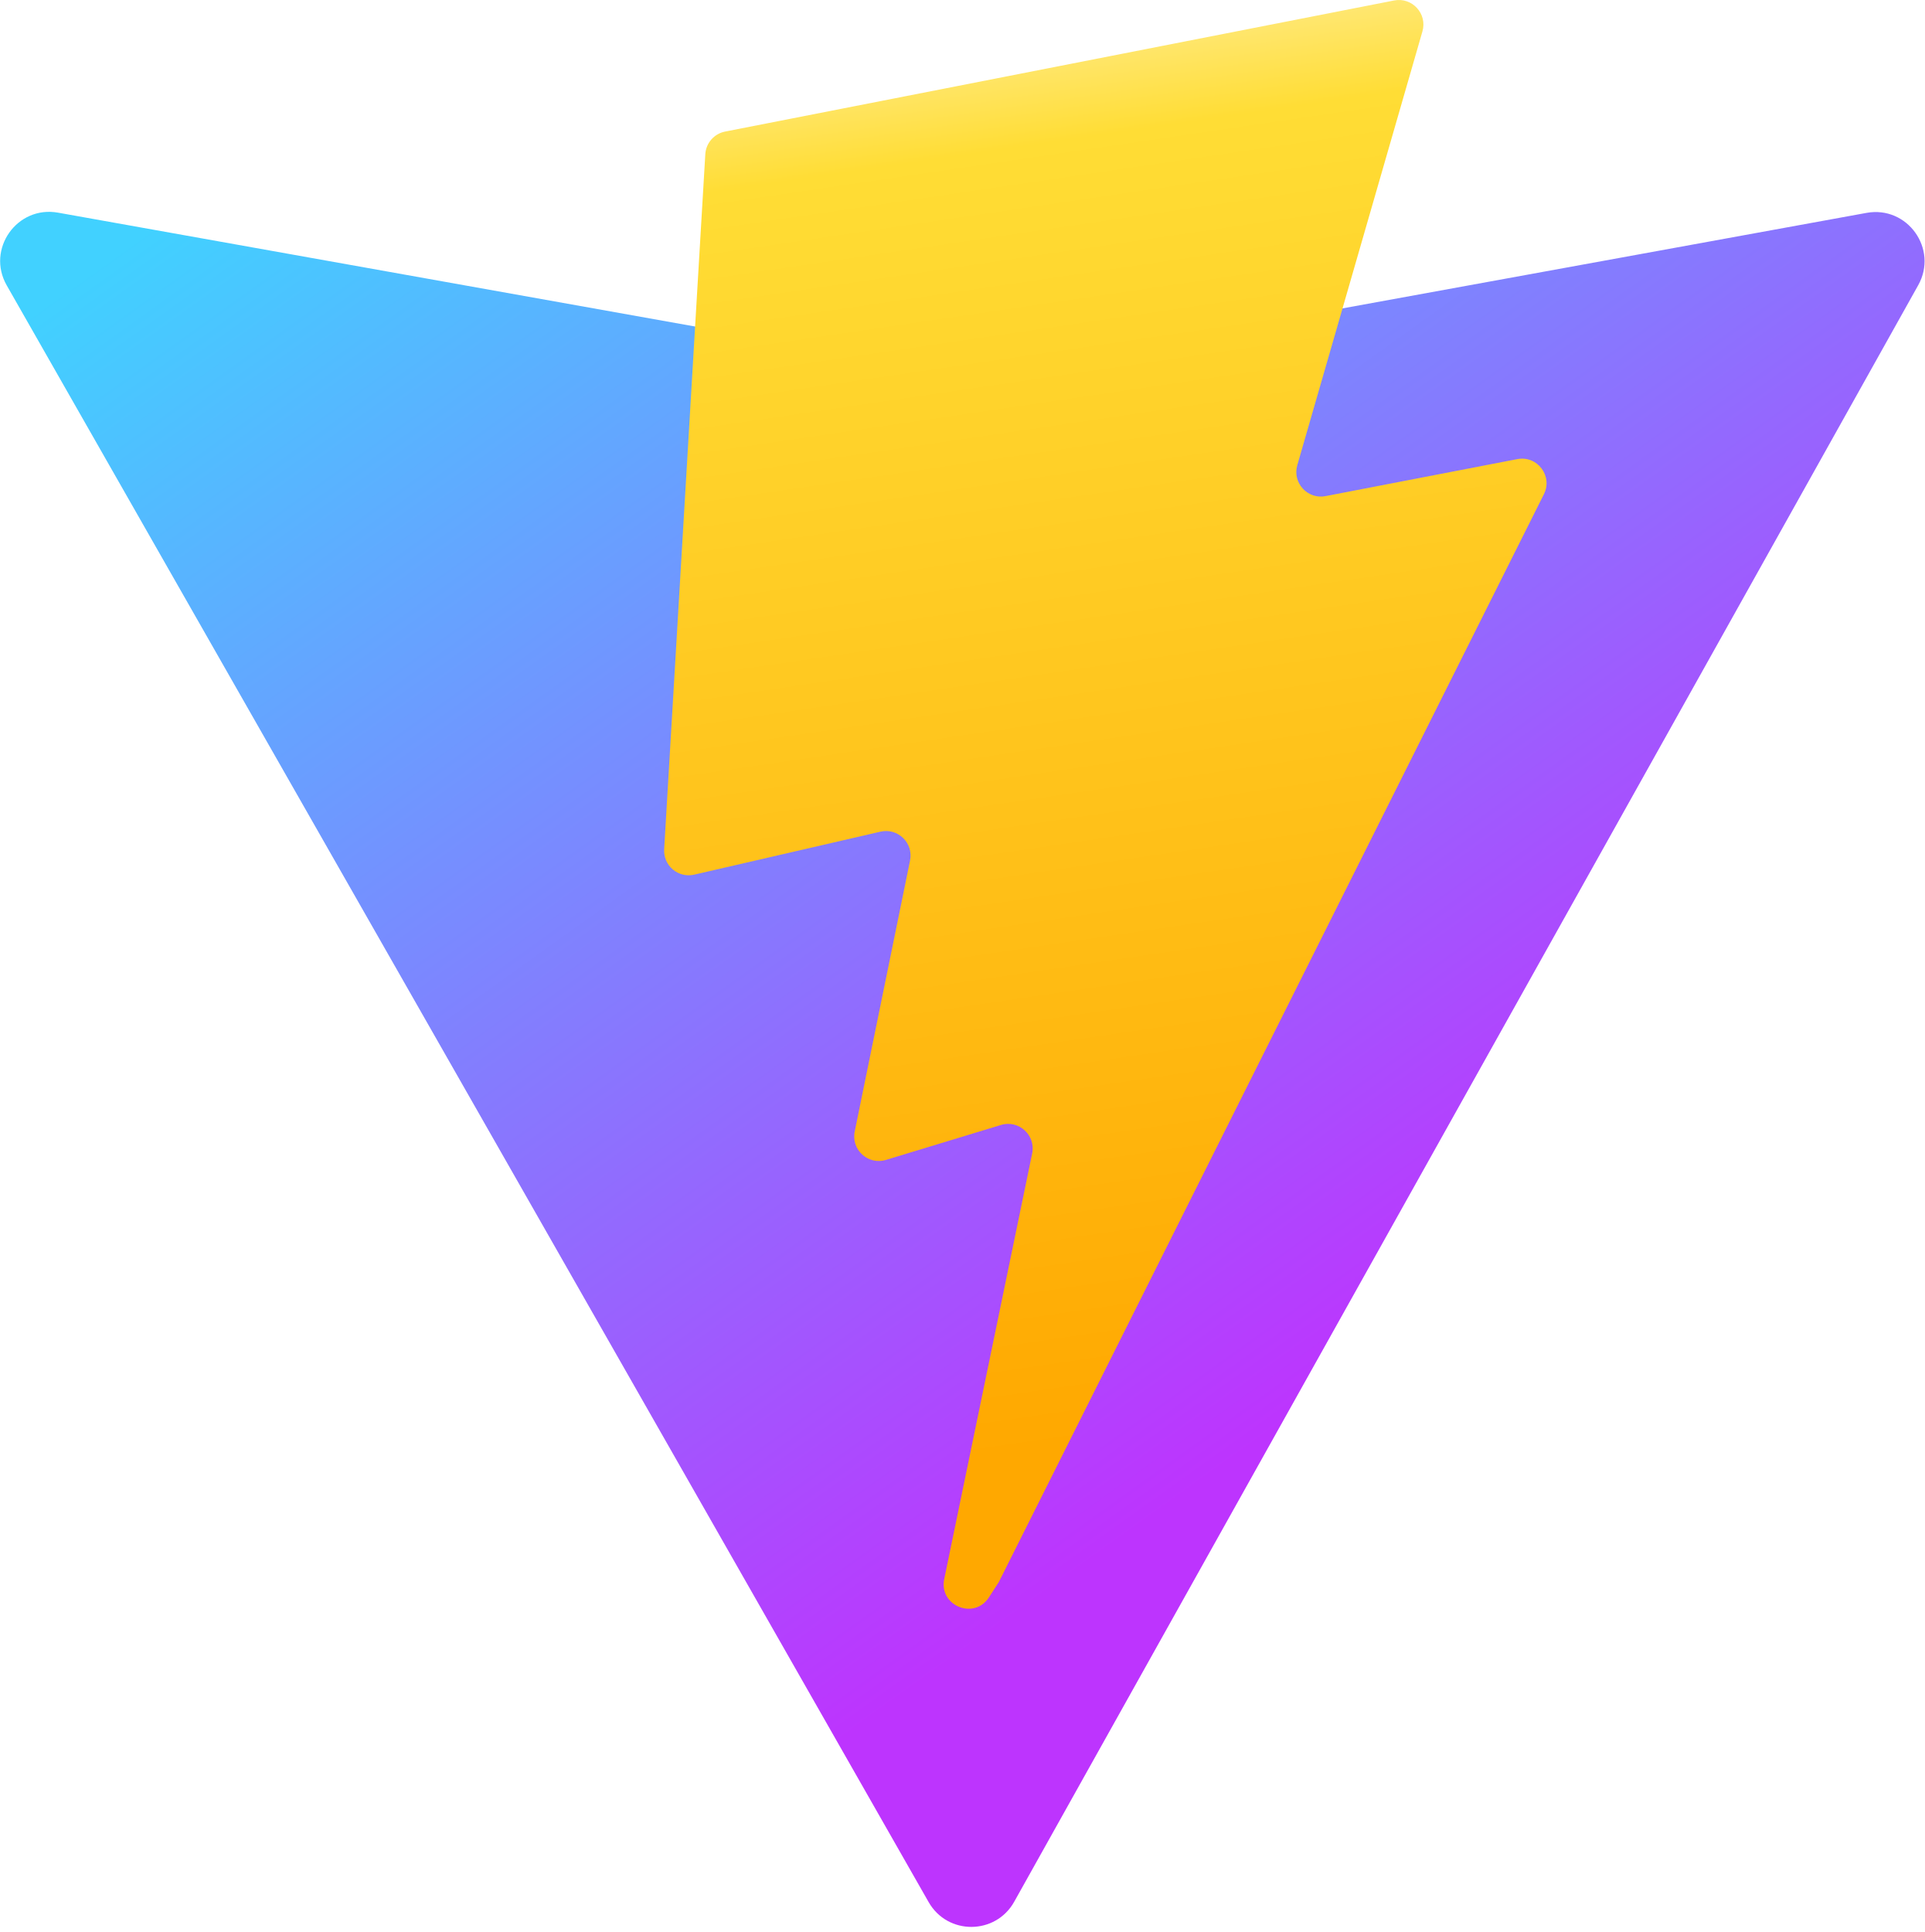
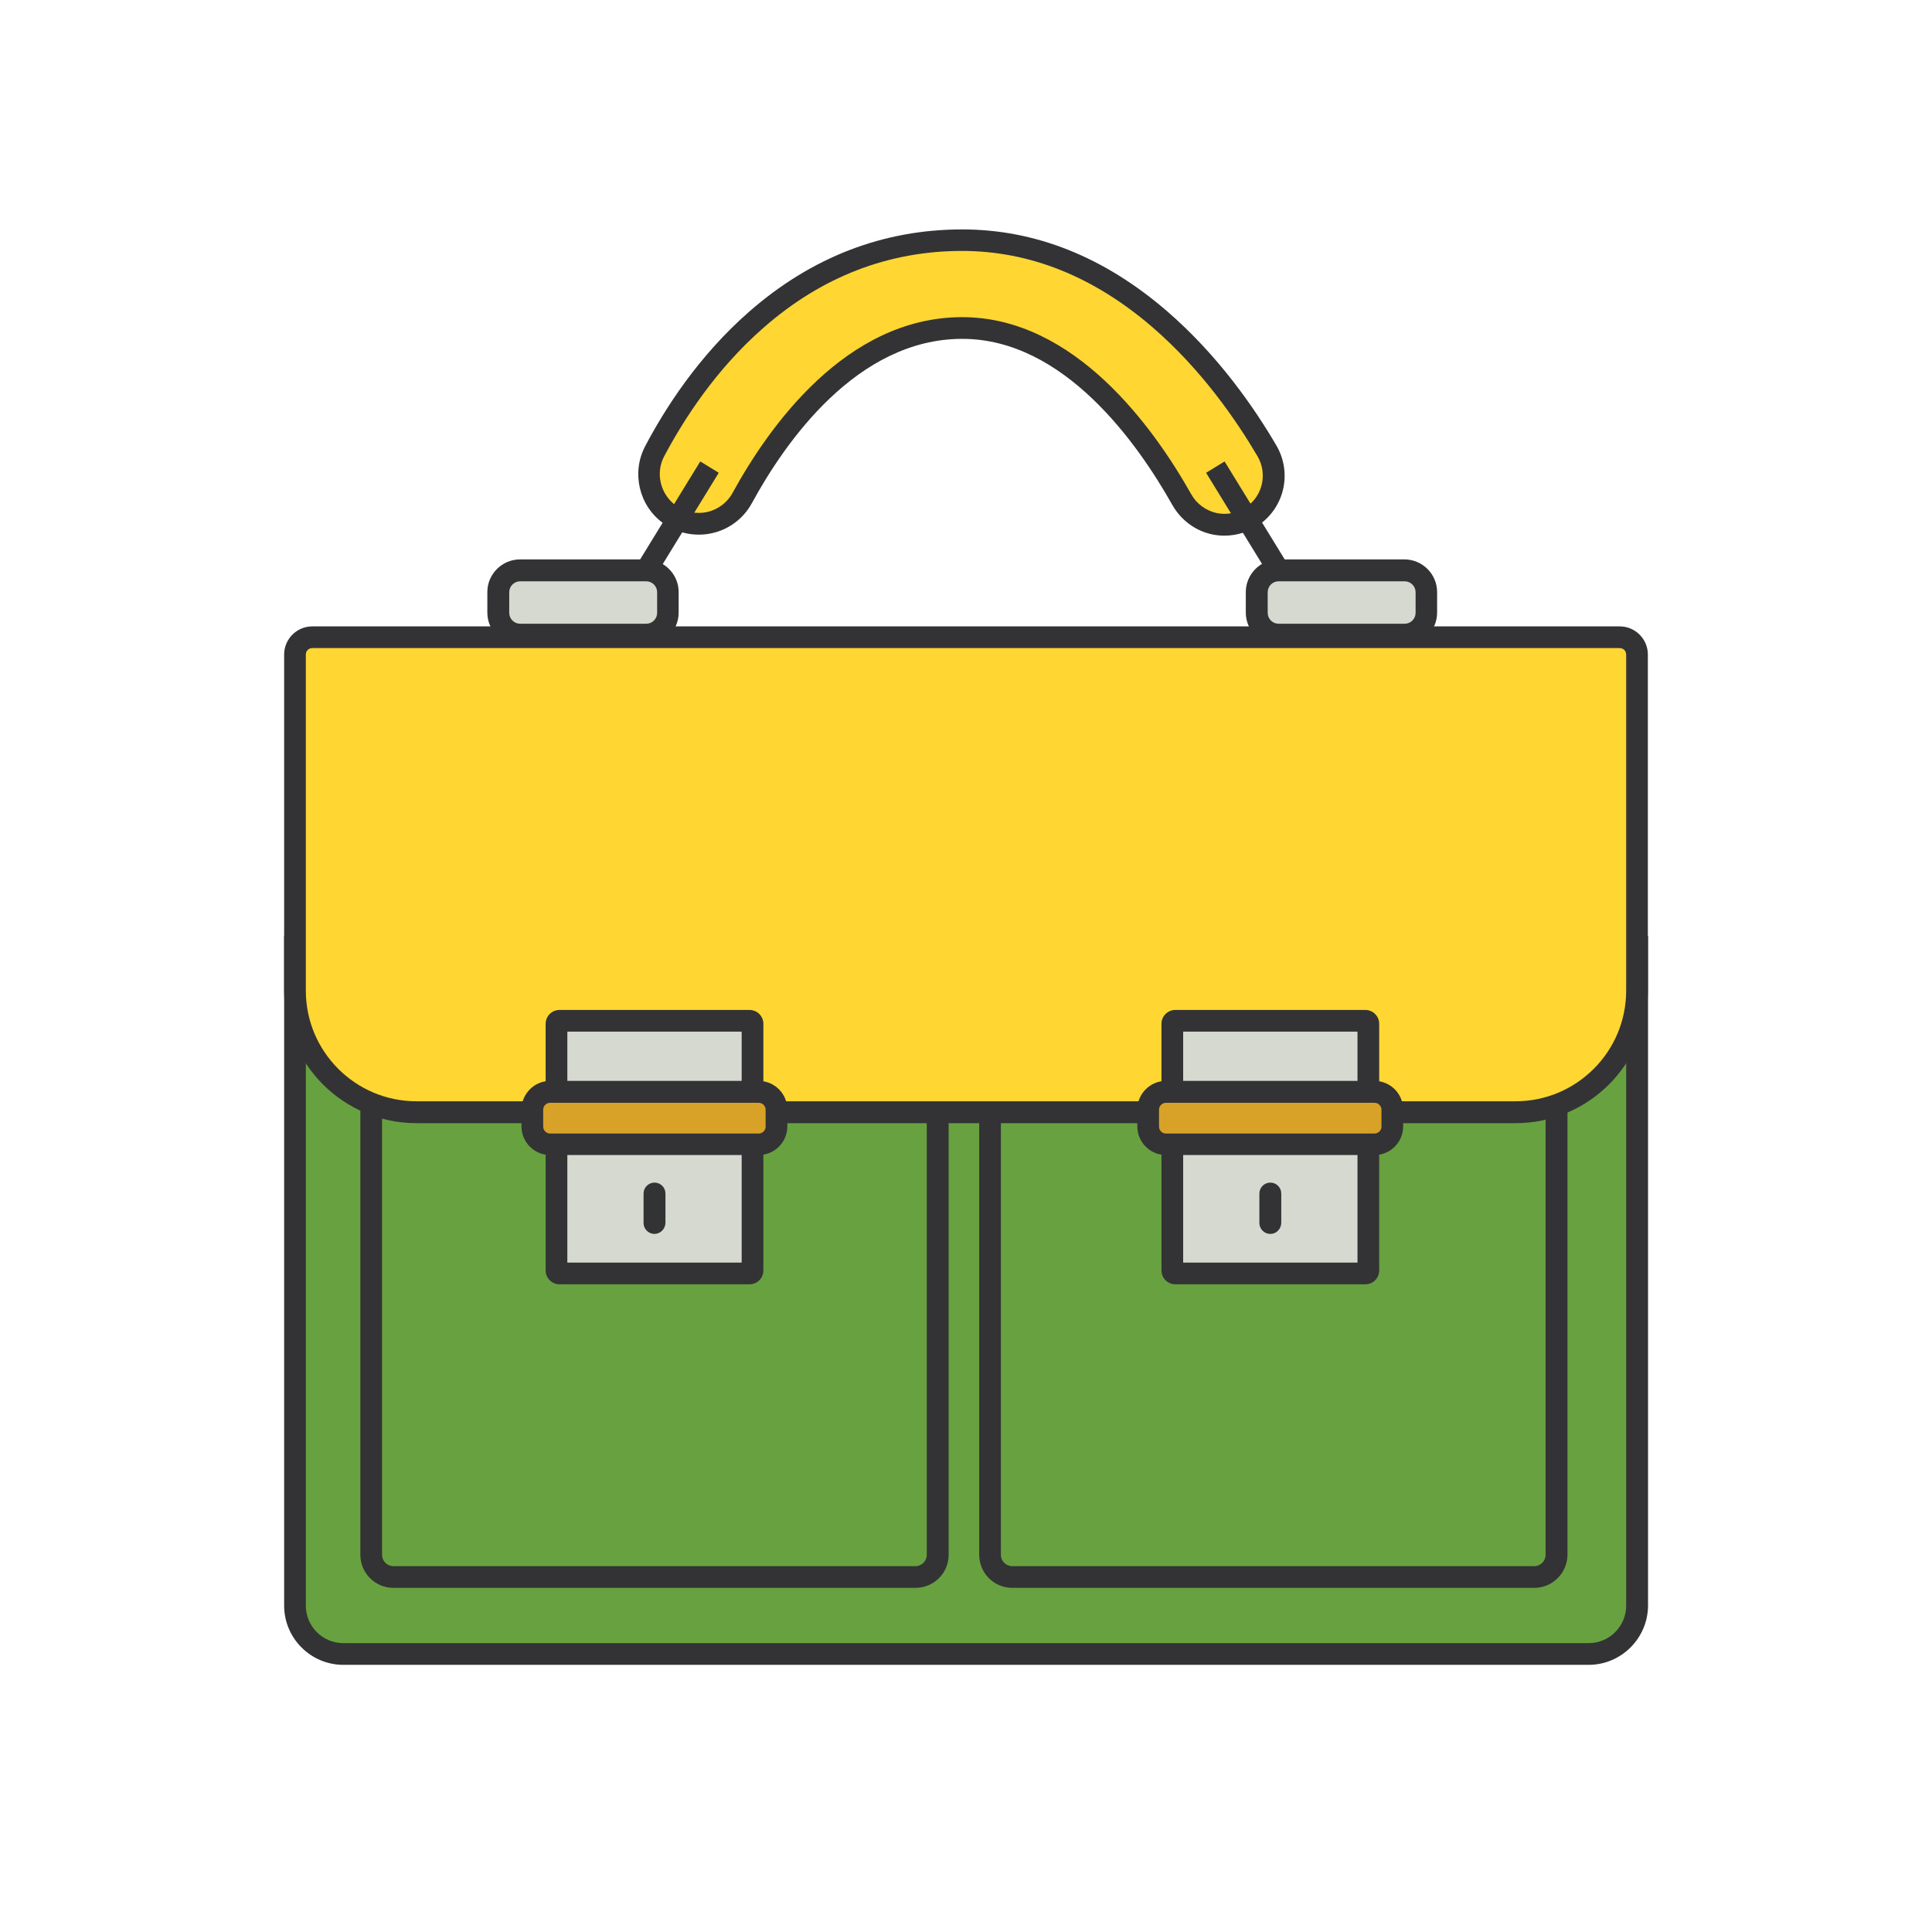
- <svg xmlns="http://www.w3.org/2000/svg" aria-hidden="true" role="img" class="iconify iconify--logos" width="31.88" height="32" preserveAspectRatio="xMidYMid meet" viewBox="0 0 256 257">
-   <defs>
-     <linearGradient id="IconifyId1813088fe1fbc01fb466" x1="-.828%" x2="57.636%" y1="7.652%" y2="78.411%">
-       <stop offset="0%" stop-color="#41D1FF" />
-       <stop offset="100%" stop-color="#BD34FE" />
-     </linearGradient>
-     <linearGradient id="IconifyId1813088fe1fbc01fb467" x1="43.376%" x2="50.316%" y1="2.242%" y2="89.03%">
-       <stop offset="0%" stop-color="#FFEA83" />
-       <stop offset="8.333%" stop-color="#FFDD35" />
-       <stop offset="100%" stop-color="#FFA800" />
-     </linearGradient>
-   </defs>
-   <path fill="url(#IconifyId1813088fe1fbc01fb466)" d="M255.153 37.938L134.897 252.976c-2.483 4.44-8.862 4.466-11.382.048L.875 37.958c-2.746-4.814 1.371-10.646 6.827-9.67l120.385 21.517a6.537 6.537 0 0 0 2.322-.004l117.867-21.483c5.438-.991 9.574 4.796 6.877 9.62Z" />
-   <path fill="url(#IconifyId1813088fe1fbc01fb467)" d="M185.432.063L96.44 17.501a3.268 3.268 0 0 0-2.634 3.014l-5.474 92.456a3.268 3.268 0 0 0 3.997 3.378l24.777-5.718c2.318-.535 4.413 1.507 3.936 3.838l-7.361 36.047c-.495 2.426 1.782 4.5 4.151 3.78l15.304-4.649c2.372-.72 4.652 1.36 4.15 3.788l-11.698 56.621c-.732 3.542 3.979 5.473 5.943 2.437l1.313-2.028l72.516-144.72c1.215-2.423-.88-5.186-3.54-4.672l-25.505 4.922c-2.396.462-4.435-1.77-3.759-4.114l16.646-57.705c.677-2.35-1.37-4.583-3.769-4.113Z" />
+ <svg xmlns="http://www.w3.org/2000/svg" width="800px" height="800px" viewBox="0 0 1024 1024" class="icon" version="1.1">
+   <path d="M843.2 876.7H180.8c-13.5 0-24.5-11-24.5-24.5V501.7h711.3v350.4c0.1 13.6-10.9 24.6-24.4 24.6z" fill="#68A240" />
+   <path d="M842 882.4H182c-17.3 0-31.4-14.1-31.4-31.4V496h722.9v355c-0.1 17.3-14.2 31.4-31.5 31.4zM162.1 507.5V851c0 11 8.9 19.9 19.9 19.9h660c11 0 19.9-8.9 19.9-19.9V507.5H162.1z" fill="#333336" />
+   <path d="M485.7 835.9H208c-6.2 0-11.2-5-11.2-11.2V521.8H497v302.8c0 6.2-5 11.3-11.3 11.3z" fill="#68A240" />
+   <path d="M485.2 841.6H208.5c-9.7 0-17.5-7.9-17.5-17.5V516h311.8v308.1c0 9.7-7.9 17.5-17.6 17.5zM202.5 527.5v296.6c0 3.3 2.7 6 6 6h276.7c3.3 0 6-2.7 6-6V527.5H202.5z" fill="#333336" />
+   <path d="M813.7 835.9H535.9c-6.2 0-11.2-5-11.2-11.2V521.8H825v302.8c-0.1 6.2-5.1 11.3-11.3 11.3z" fill="#68A240" />
+   <path d="M813.2 841.6H536.5c-9.7 0-17.5-7.9-17.5-17.5V516h311.8v308.1c-0.1 9.7-8 17.5-17.6 17.5zM530.5 527.5v296.6c0 3.3 2.7 6 6 6h276.7c3.3 0 6-2.7 6-6V527.5H530.5z" fill="#333336" />
+   <path d="M806.2 589.5H217.8c-34 0-61.5-27.5-61.5-61.5V346.5c0-4.8 3.9-8.7 8.7-8.7h693.8c4.8 0 8.7 3.9 8.7 8.7V528c0.2 34-27.4 61.5-61.3 61.5z" fill="#FFD632" />
+   <path d="M803.3 595.3H220.7c-38.7 0-70.1-31.5-70.1-70.1V346.9c0-8.2 6.7-14.9 14.9-14.9h693c8.2 0 14.9 6.7 14.9 14.9v178.2c0 38.7-31.4 70.2-70.1 70.2zM165.5 343.5c-1.9 0-3.4 1.5-3.4 3.4v178.2c0 32.3 26.3 58.6 58.6 58.6h582.6c32.3 0 58.6-26.3 58.6-58.6V346.9c0-1.9-1.5-3.4-3.4-3.4h-693z" fill="#333336" />
+   <path d="M397.3 675H296.4c-0.8 0-1.5-0.7-1.5-1.5v-131c0-0.8 0.7-1.5 1.5-1.5h100.9c0.8 0 1.5 0.7 1.5 1.5v131c0 0.8-0.6 1.5-1.5 1.5z" fill="#D5D9CF" />
+   <path d="M397.3 680.7H296.5c-4 0-7.3-3.3-7.3-7.3V542.6c0-4 3.3-7.3 7.3-7.3h100.8c4 0 7.3 3.3 7.3 7.3v130.8c0 4.1-3.3 7.3-7.3 7.3z m-96.6-11.5h92.4V546.8h-92.4v122.4z" fill="#333336" />
+   <path d="M402.5 606.5H291.2c-5 0-9-4-9-9v-9.7c0-5 4-9 9-9h111.3c5 0 9 4 9 9v9.7c0 4.9-4 9-9 9z" fill="#D8A128" />
+   <path d="M402.1 612.2H291.6c-8.4 0-15.2-6.8-15.2-15.2v-8.9c0-8.4 6.8-15.2 15.2-15.2h110.5c8.4 0 15.2 6.8 15.2 15.2v8.9c0 8.4-6.8 15.2-15.2 15.2z m-110.5-27.7c-2 0-3.7 1.6-3.7 3.7v8.9c0 2 1.6 3.7 3.7 3.7h110.5c2 0 3.7-1.6 3.7-3.7v-8.9c0-2-1.6-3.7-3.7-3.7H291.6zM346.9 654c-3.2 0-5.8-2.6-5.8-5.8v-15.6c0-3.2 2.6-5.8 5.8-5.8 3.2 0 5.8 2.6 5.8 5.8v15.6c-0.1 3.2-2.7 5.8-5.8 5.8z" fill="#333336" />
+   <path d="M723.7 675H622.8c-0.8 0-1.5-0.7-1.5-1.5v-131c0-0.8 0.7-1.5 1.5-1.5h100.9c0.8 0 1.5 0.7 1.5 1.5v131c0 0.8-0.6 1.5-1.5 1.5z" fill="#D5D9CF" />
+   <path d="M723.7 680.7H622.9c-4 0-7.3-3.3-7.3-7.3V542.6c0-4 3.3-7.3 7.3-7.3h100.8c4 0 7.3 3.3 7.3 7.3v130.8c0 4.1-3.3 7.3-7.3 7.3z m-96.6-11.5h92.4V546.8h-92.4v122.4z" fill="#333336" />
+   <path d="M729 606.5H617.6c-5 0-9-4-9-9v-9.7c0-5 4-9 9-9H729c5 0 9 4 9 9v9.7c0 4.9-4.1 9-9 9z" fill="#D8A128" />
+   <path d="M728.5 612.2H618c-8.4 0-15.2-6.8-15.2-15.2v-8.9c0-8.4 6.8-15.2 15.2-15.2h110.5c8.4 0 15.2 6.8 15.2 15.2v8.9c0 8.4-6.8 15.2-15.2 15.2zM618 584.5c-2 0-3.7 1.6-3.7 3.7v8.9c0 2 1.6 3.7 3.7 3.7h110.5c2 0 3.7-1.6 3.7-3.7v-8.9c0-2-1.6-3.7-3.7-3.7H618z" fill="#333336" />
+   <path d="M673.3 654c-3.2 0-5.8-2.6-5.8-5.8v-15.6c0-3.2 2.6-5.8 5.8-5.8 3.2 0 5.8 2.6 5.8 5.8v15.6c-0.1 3.2-2.6 5.8-5.8 5.8z" fill="#333336" />
+   <path d="M664.3 273.2c10.9-7.9 14-22.7 7.2-34.3-21.9-37.4-76-111.6-161.5-111.6-92.6 0-143.4 74.7-163 112-6 11.5-2.6 25.7 7.9 33.3l0.2 0.1c12.8 9.3 30.8 5.1 38.4-8.8 18.9-34.6 58.2-90.1 116.5-90.1 56.6 0 97 56.4 116.4 91 7.6 13.6 25.3 17.5 37.9 8.4z" fill="#FFD632" />
+   <path d="M649.1 283.9c-2.3 0-4.6-0.2-6.8-0.7-8.8-1.9-16.4-7.6-20.9-15.5-18.5-32.9-57.5-88.1-111.4-88.1-55.7 0-93.8 54.6-111.5 87.1-4.4 8.1-12.1 13.9-21.1 15.9-8.9 2-18.3 0.1-25.7-5.2l-0.2-0.1c-12.8-9.2-16.9-26.7-9.6-40.7 10.3-19.6 28.2-47.9 55.4-71.6 33-28.8 70.9-43.4 112.7-43.4 38.7 0 75.1 14.5 108.4 43.2 27.4 23.6 46.7 51.8 58.1 71.3 8.3 14.2 4.5 32.2-8.8 41.8-5.5 3.9-12 6-18.6 6zM510 168.1c59.8 0 101.7 58.9 121.4 93.9 2.8 5 7.7 8.6 13.3 9.9 5.6 1.2 11.5 0 16.2-3.4 8.5-6.1 10.9-17.6 5.6-26.7-11-18.7-29.5-45.8-55.7-68.4-31.1-26.8-65-40.4-100.9-40.4-38.9 0-74.3 13.6-105.1 40.6-25.8 22.5-42.9 49.6-52.8 68.3-4.7 8.9-2 20.1 6.2 26l0.2 0.1c4.7 3.4 10.7 4.6 16.4 3.4 5.7-1.3 10.7-5 13.5-10.2 19.1-34.8 60-93.1 121.7-93.1z" fill="#333336" />
+   <path d="M376.1 247.6L336 313" fill="#FFD632" />
+   <path d="M331.041 309.941l40.114-65.371 9.802 6.014-40.114 65.372z" fill="#333336" />
+   <path d="M644.2 247.6l40.1 65.4" fill="#FFD632" />
+   <path d="M639.253 250.588l9.801-6.014 40.115 65.371-9.802 6.014z" fill="#333336" />
+   <path d="M343 336.2h-67.8c-6.1 0-11-4.9-11-11v-11.9c0-6.1 4.9-11 11-11H343c6.1 0 11 4.9 11 11v11.9c0 6.1-5 11-11 11z" fill="#D5D9CF" />
+   <path d="M342.4 342h-66.8c-9.5 0-17.3-7.8-17.3-17.3v-10.9c0-9.5 7.8-17.3 17.3-17.3h66.8c9.5 0 17.3 7.8 17.3 17.3v10.9c0 9.5-7.7 17.3-17.3 17.3z m-66.7-33.9c-3.2 0-5.8 2.6-5.8 5.8v10.9c0 3.2 2.6 5.8 5.8 5.8h66.8c3.2 0 5.8-2.6 5.8-5.8v-10.9c0-3.2-2.6-5.8-5.8-5.8h-66.8z" fill="#333336" />
+   <path d="M745 336.2h-67.8c-6.1 0-11-4.9-11-11v-11.9c0-6.1 4.9-11 11-11H745c6.1 0 11 4.9 11 11v11.9c0 6.1-4.9 11-11 11z" fill="#D5D9CF" />
+   <path d="M744.4 342h-66.8c-9.5 0-17.3-7.8-17.3-17.3v-10.9c0-9.5 7.8-17.3 17.3-17.3h66.8c9.5 0 17.3 7.8 17.3 17.3v10.9c0 9.5-7.7 17.3-17.3 17.3z m-66.7-33.9c-3.2 0-5.8 2.6-5.8 5.8v10.9c0 3.2 2.6 5.8 5.8 5.8h66.8c3.2 0 5.8-2.6 5.8-5.8v-10.9c0-3.2-2.6-5.8-5.8-5.8h-66.8z" fill="#333336" />
</svg>
